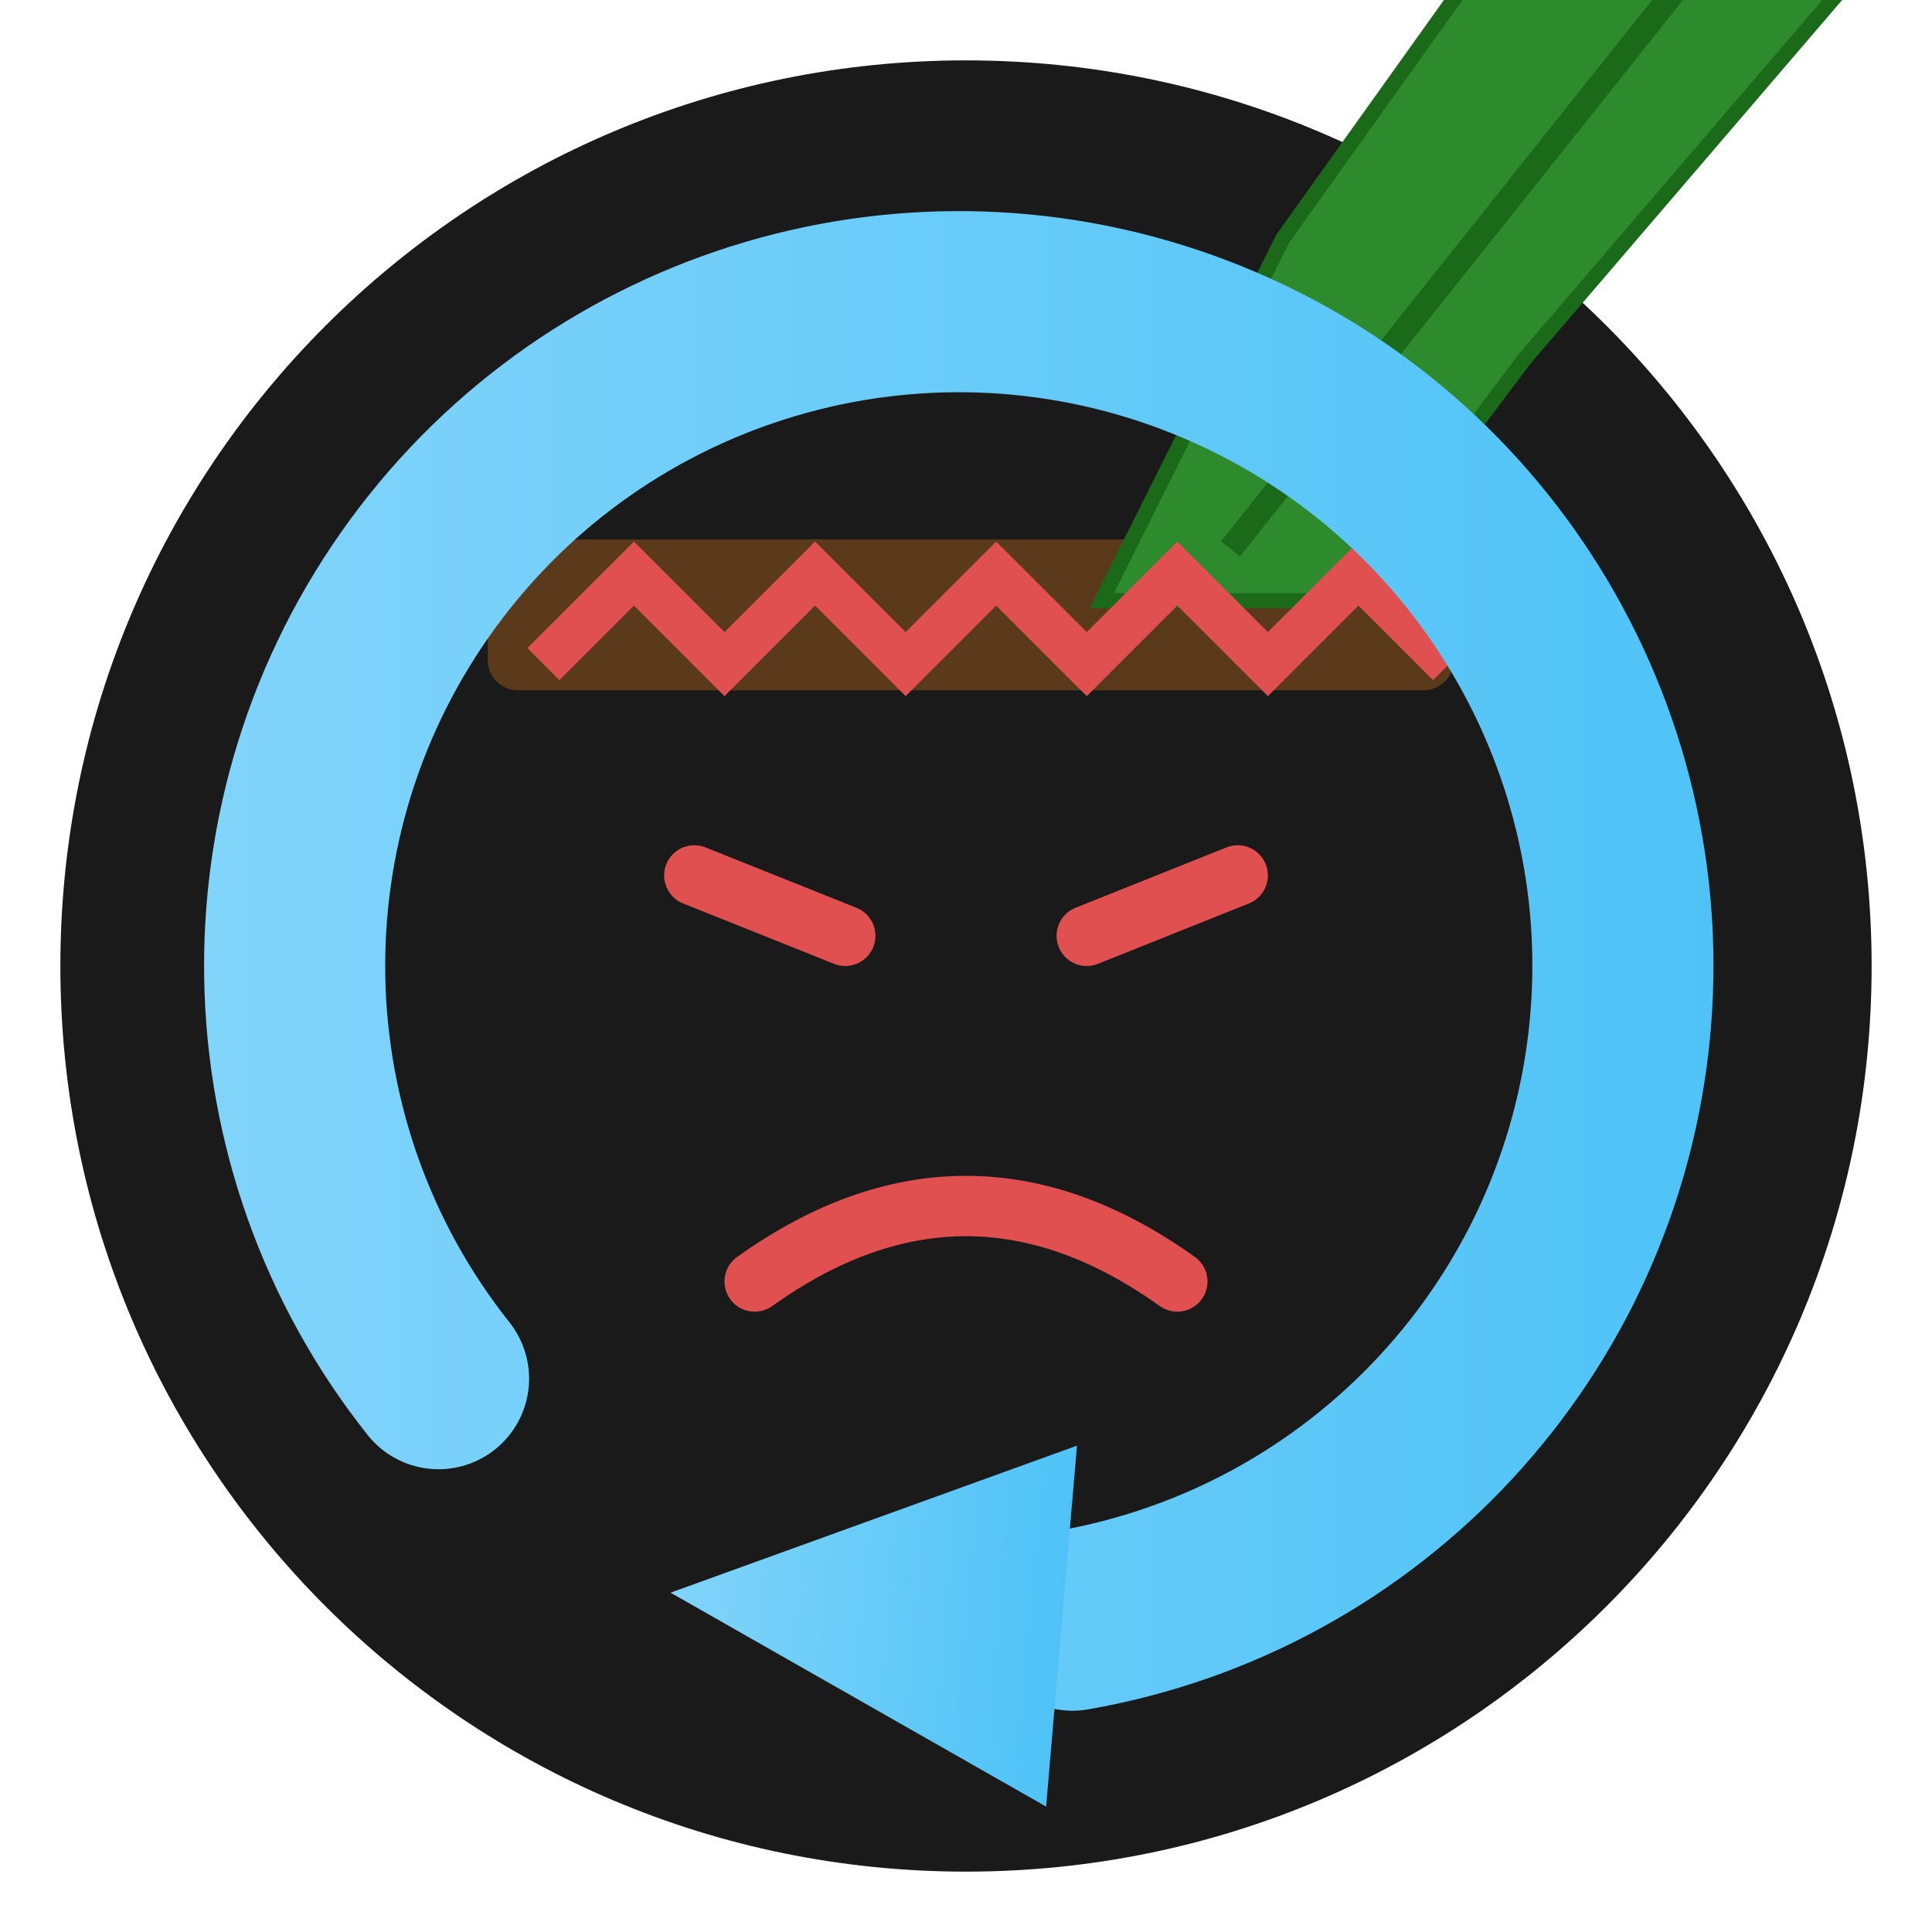
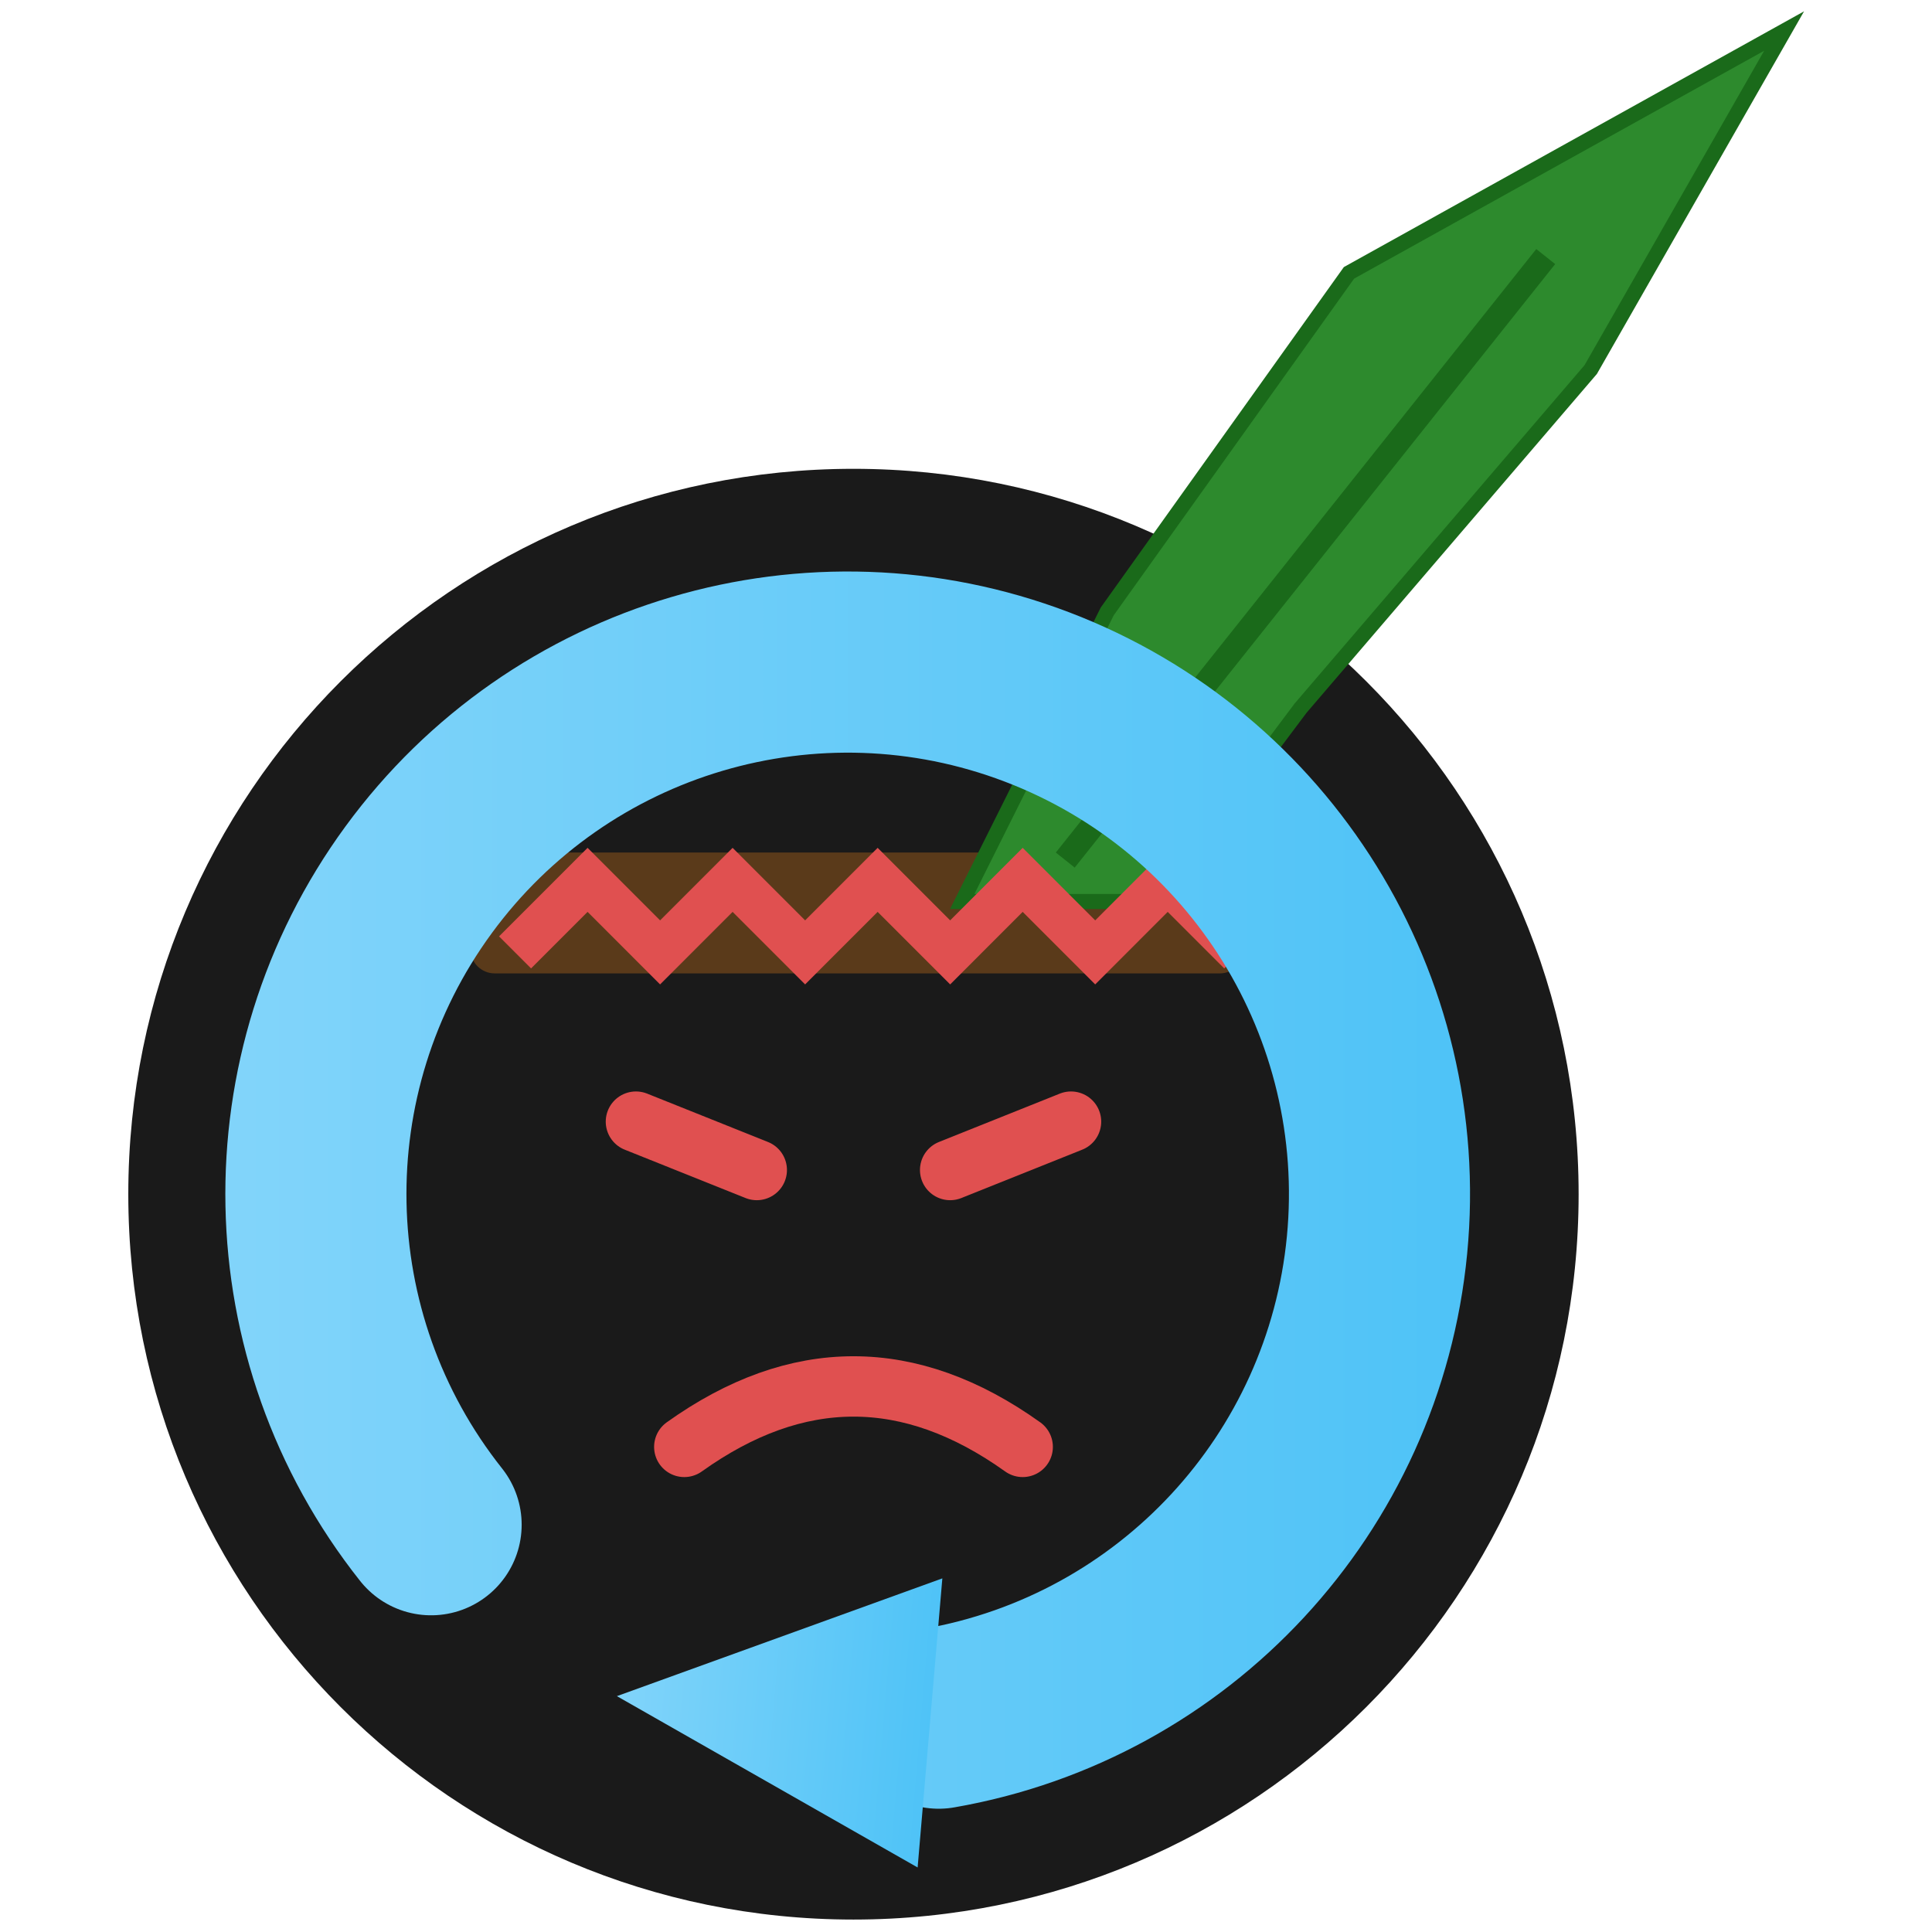
<svg xmlns="http://www.w3.org/2000/svg" xmlns:xlink="http://www.w3.org/1999/xlink" viewBox="0 0 64 64" version="1.1" id="svg14">
  <defs id="defs2">
    <linearGradient id="grad" x1="0%" y1="0%" x2="100%" y2="0%">
      <stop offset="0%" stop-color="#4fc3f7" id="stop1" />
      <stop offset="100%" stop-color="#81d4fa" id="stop2" />
    </linearGradient>
    <linearGradient xlink:href="#grad" id="linearGradient16" x1="6.745" y1="7.023" x2="56.576" y2="7.023" gradientTransform="matrix(-1.003252,0,0,-0.9967581,63.52687,63.66997)" gradientUnits="userSpaceOnUse" />
    <linearGradient xlink:href="#grad" id="linearGradient17" x1="27.862" y1="4.163" x2="40.352" y2="4.163" gradientTransform="scale(1.040833,0.9607689)" gradientUnits="userSpaceOnUse" />
  </defs>
-   <circle cx="32" cy="32" r="30" fill="#1a1a1a" id="circle2" />
-   <rect x="16.156" y="17.868" width="32" height="5" rx="1" fill="#5a3a1a" id="rect2" />
-   <line x1="23" y1="29" x2="28" y2="31" stroke="#e05050" stroke-width="2" stroke-linecap="round" id="line2" />
-   <line x1="36" y1="31" x2="41" y2="29" stroke="#e05050" stroke-width="2" stroke-linecap="round" id="line3" />
-   <path d="m 39,42.451 q -7,-5 -14,0" fill="none" stroke="#e05050" stroke-width="2" stroke-linecap="round" id="path3" />
-   <polygon points="28,10 38,-4 56,-14 48,0 36,14 30,22 22,22 " fill="#2d8a2d" stroke="#1a6a1a" stroke-width="0.5" id="polygon3" transform="translate(14.49939,-2.10475)" />
-   <line x1="40.761" y1="18.181" x2="60.639" y2="-6.778" stroke="#1a6a1a" stroke-width="0.8" id="line4" />
-   <polyline points="18,22 21,19 24,22 27,19 30,22 33,19 36,22 39,19 42,22 45,19 48,22" fill="none" stroke="#e05050" stroke-width="1.5" id="polyline2" />
-   <g id="g18">
-     <path d="m 14.527,45.67 a 22,22 0 1 1 21,8" fill="none" stroke="url(#grad)" stroke-width="6" stroke-linecap="round" id="path4" style="stroke:url(#linearGradient16)" />
-     <path id="polygon4" style="fill:url(#linearGradient17)" class="head" transform="rotate(-175.1119,33.01881,31.802)" d="M 29,16 V 4 l 13,6 z" />
+   <ellipse cx="28.272" cy="39.559" fill="#1a1a1a" id="circle2" style="stroke-width:1" rx="24.022" ry="24.029" />
+   <rect x="15.585" y="28.24" width="25.624" height="4.005" rx="0.801" fill="#5a3a1a" id="rect2" style="stroke-width:1" />
+   <line x1="21.066" y1="37.156" x2="25.069" y2="38.758" stroke="#e05050" stroke-width="2" stroke-linecap="round" id="line2" />
+   <line x1="31.475" y1="38.758" x2="35.479" y2="37.156" stroke="#e05050" stroke-width="2" stroke-linecap="round" id="line3" />
+   <path d="m 33.878,47.93 q -5.605,-4.005 -11.21,0" fill="none" stroke="#e05050" stroke-width="2" stroke-linecap="round" id="path3" />
+   <polygon points="36,14 30,22 22,22 28,10 38,-4 56,-14 48,0 " fill="#2d8a2d" stroke="#1a6a1a" stroke-width="0.624" id="polygon3" transform="matrix(0.8007387,0,0,0.8009714,14.25901,12.24216)" />
+   <line x1="35.288" y1="28.491" x2="51.204" y2="8.499" stroke="#1a6a1a" stroke-width="0.8" id="line4" />
+   <polyline points="18,22 21,19 24,22 27,19 30,22 33,19 36,22 39,19 42,22 45,19 48,22" fill="none" stroke="#e05050" stroke-width="1.873" id="polyline2" transform="matrix(0.8007387,0,0,0.8009714,2.648788,13.92801)" />
+   <g id="g18" transform="matrix(0.8007387,0,0,0.8009714,2.648788,13.92801)" style="stroke-width:1.249">
+     <path d="m 14.527,45.67 a 22,22 0 1 1 21,8" fill="none" stroke="url(#grad)" stroke-width="7.492" stroke-linecap="round" id="path4" style="stroke:url(#linearGradient16)" />
+     <path id="polygon4" style="fill:url(#linearGradient17);stroke-width:1.249" class="head" transform="rotate(-175.1119,33.01881,31.802)" d="M 29,16 V 4 l 13,6 z" />
  </g>
</svg>
